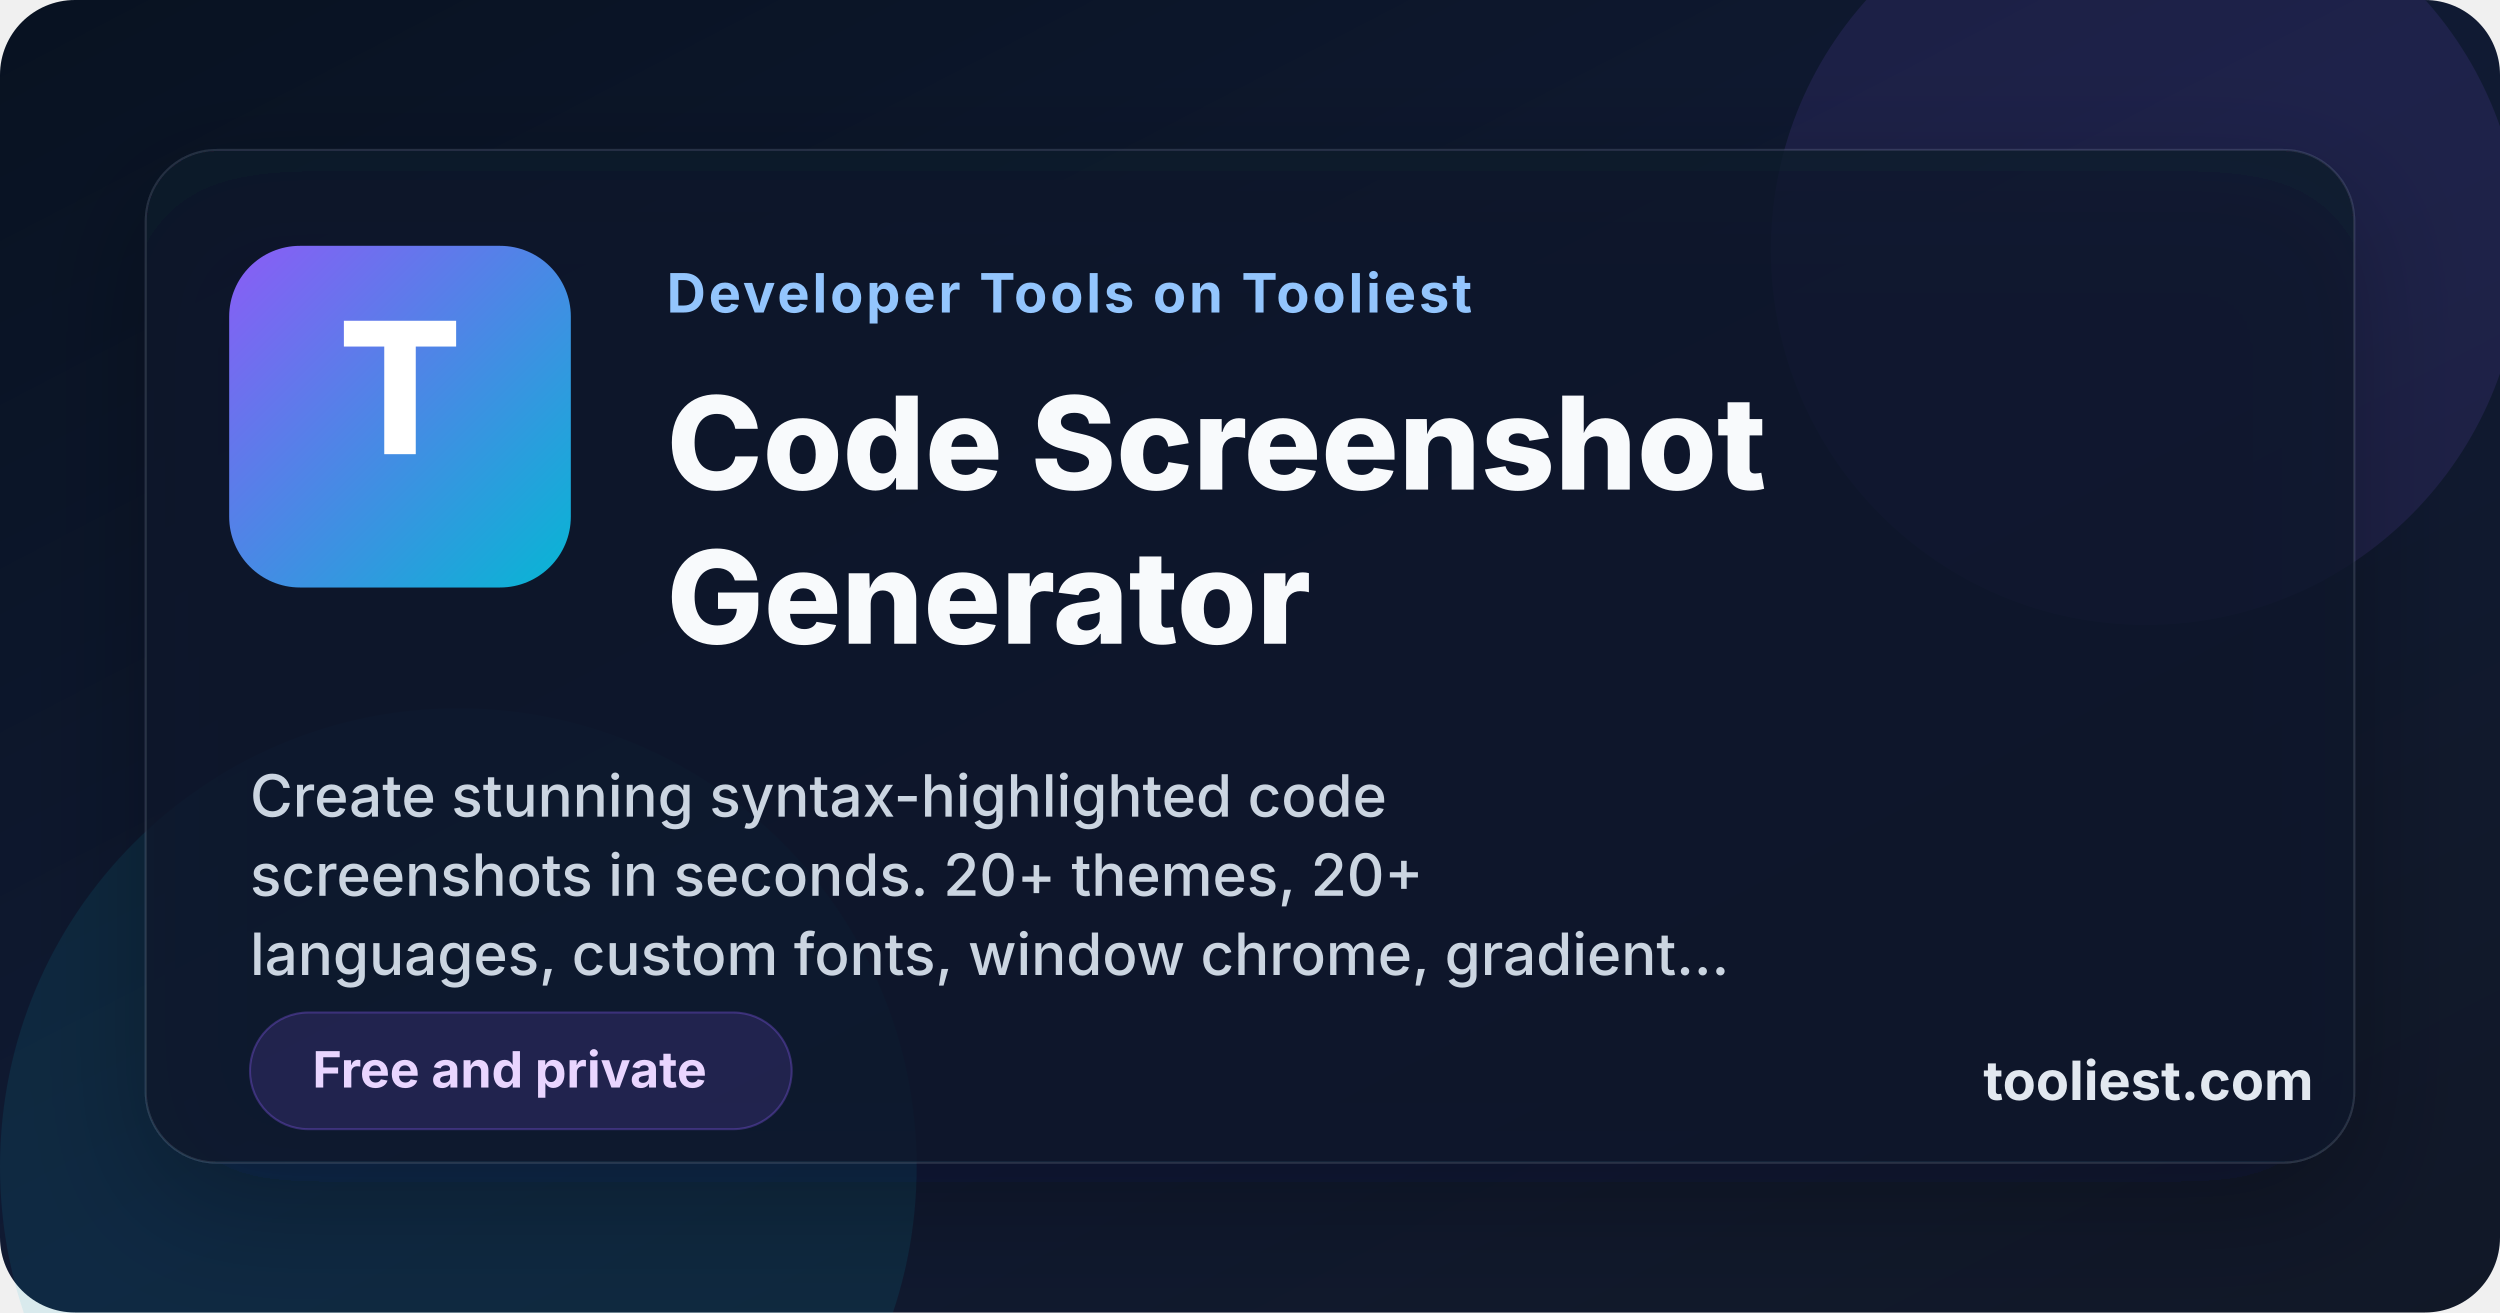
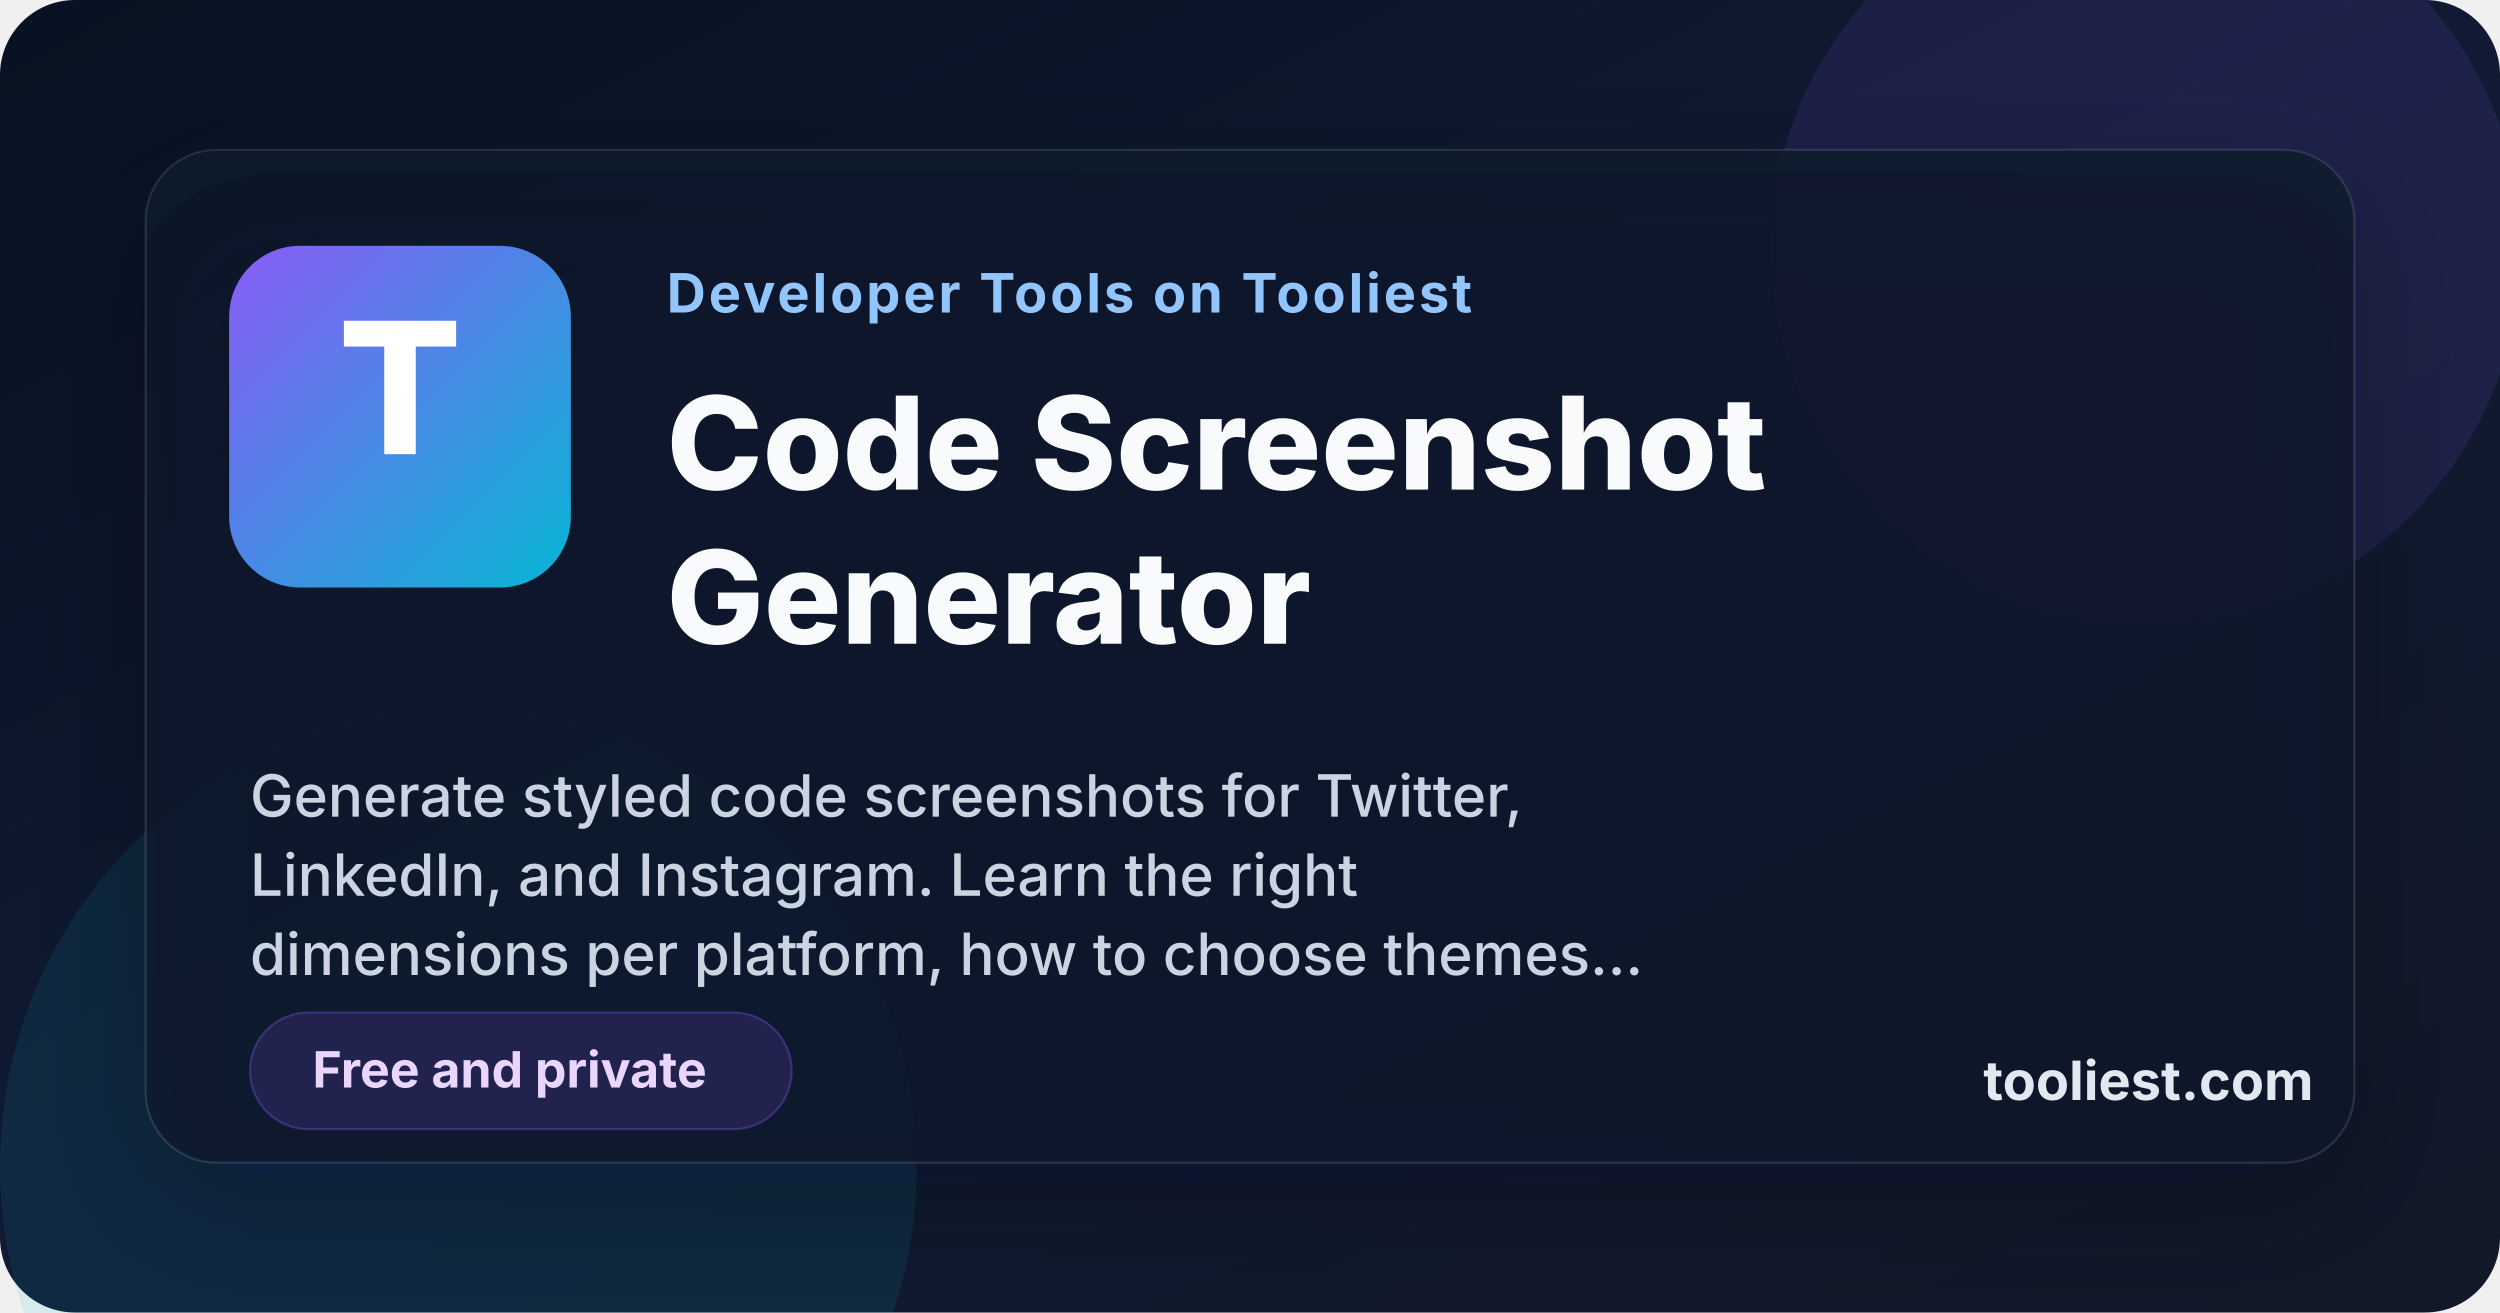
<svg xmlns="http://www.w3.org/2000/svg" width="1200" height="630" viewBox="0 0 1200 630" role="img" aria-labelledby="title desc">
  <defs>
    <linearGradient id="bg" x1="0%" x2="100%" y1="0%" y2="100%">
      <stop offset="0%" stop-color="#081221" />
      <stop offset="50%" stop-color="#101a33" />
      <stop offset="100%" stop-color="#111827" />
    </linearGradient>
    <linearGradient id="accent" x1="0%" x2="100%" y1="0%" y2="100%">
      <stop offset="0%" stop-color="#8b5cf6" />
      <stop offset="100%" stop-color="#06b6d4" />
    </linearGradient>
    <filter id="shadow" x="-20%" y="-20%" width="140%" height="140%">
      <feDropShadow dx="0" dy="20" stdDeviation="30" flood-color="#020617" flood-opacity="0.35" />
    </filter>
  </defs>
  <rect width="1200" height="630" fill="url(#bg)" rx="36" />
  <circle cx="1030" cy="120" r="180" fill="#8b5cf6" opacity="0.12" />
  <circle cx="220" cy="560" r="220" fill="#06b6d4" opacity="0.1" />
  <rect x="70" y="72" width="1060" height="486" rx="34" fill="rgba(15, 23, 42, 0.78)" stroke="rgba(148, 163, 184, 0.18)" filter="url(#shadow)" />
  <rect x="110" y="118" width="164" height="164" rx="34" fill="url(#accent)" />
  <text x="192" y="218" text-anchor="middle" font-family="Inter, Arial, sans-serif" font-size="88" font-weight="800" fill="#ffffff">T</text>
  <text x="320" y="150" font-family="Inter, Arial, sans-serif" font-size="26" font-weight="700" letter-spacing="1.4" fill="#93c5fd">Developer Tools on Tooliest</text>
  <text x="320" y="235" font-family="Inter, Arial, sans-serif" font-size="62" font-weight="800" fill="#f8fafc">Code Screenshot</text>
  <text x="320" y="309" font-family="Inter, Arial, sans-serif" font-size="62" font-weight="800" fill="#f8fafc">Generator</text>
-   <text x="120" y="392" font-family="Inter, Arial, sans-serif" font-size="28" font-weight="500" fill="#cbd5e1">Create stunning syntax-highlighted code</text>
-   <text x="120" y="430" font-family="Inter, Arial, sans-serif" font-size="28" font-weight="500" fill="#cbd5e1">screenshots in seconds. 20+ themes, 20+</text>
-   <text x="120" y="468" font-family="Inter, Arial, sans-serif" font-size="28" font-weight="500" fill="#cbd5e1">languages, custom fonts, window chrome, gradient...</text>
+   <text x="120" y="392" font-family="Inter, Arial, sans-serif" font-size="28" font-weight="500" fill="#cbd5e1">Generate styled code screenshots for Twitter,</text>
+   <text x="120" y="430" font-family="Inter, Arial, sans-serif" font-size="28" font-weight="500" fill="#cbd5e1">LinkedIn, and Instagram. Learn the right</text>
+   <text x="120" y="468" font-family="Inter, Arial, sans-serif" font-size="28" font-weight="500" fill="#cbd5e1">dimensions per platform, how to choose themes...</text>
  <rect x="120" y="486" width="260" height="56" rx="28" fill="rgba(139, 92, 246, 0.16)" stroke="rgba(139, 92, 246, 0.32)" />
  <text x="150" y="522" font-family="Inter, Arial, sans-serif" font-size="24" font-weight="700" fill="#e9d5ff">Free and private</text>
  <text x="952" y="528" font-family="Inter, Arial, sans-serif" font-size="26" font-weight="700" fill="#e2e8f0">tooliest.com</text>
</svg>
